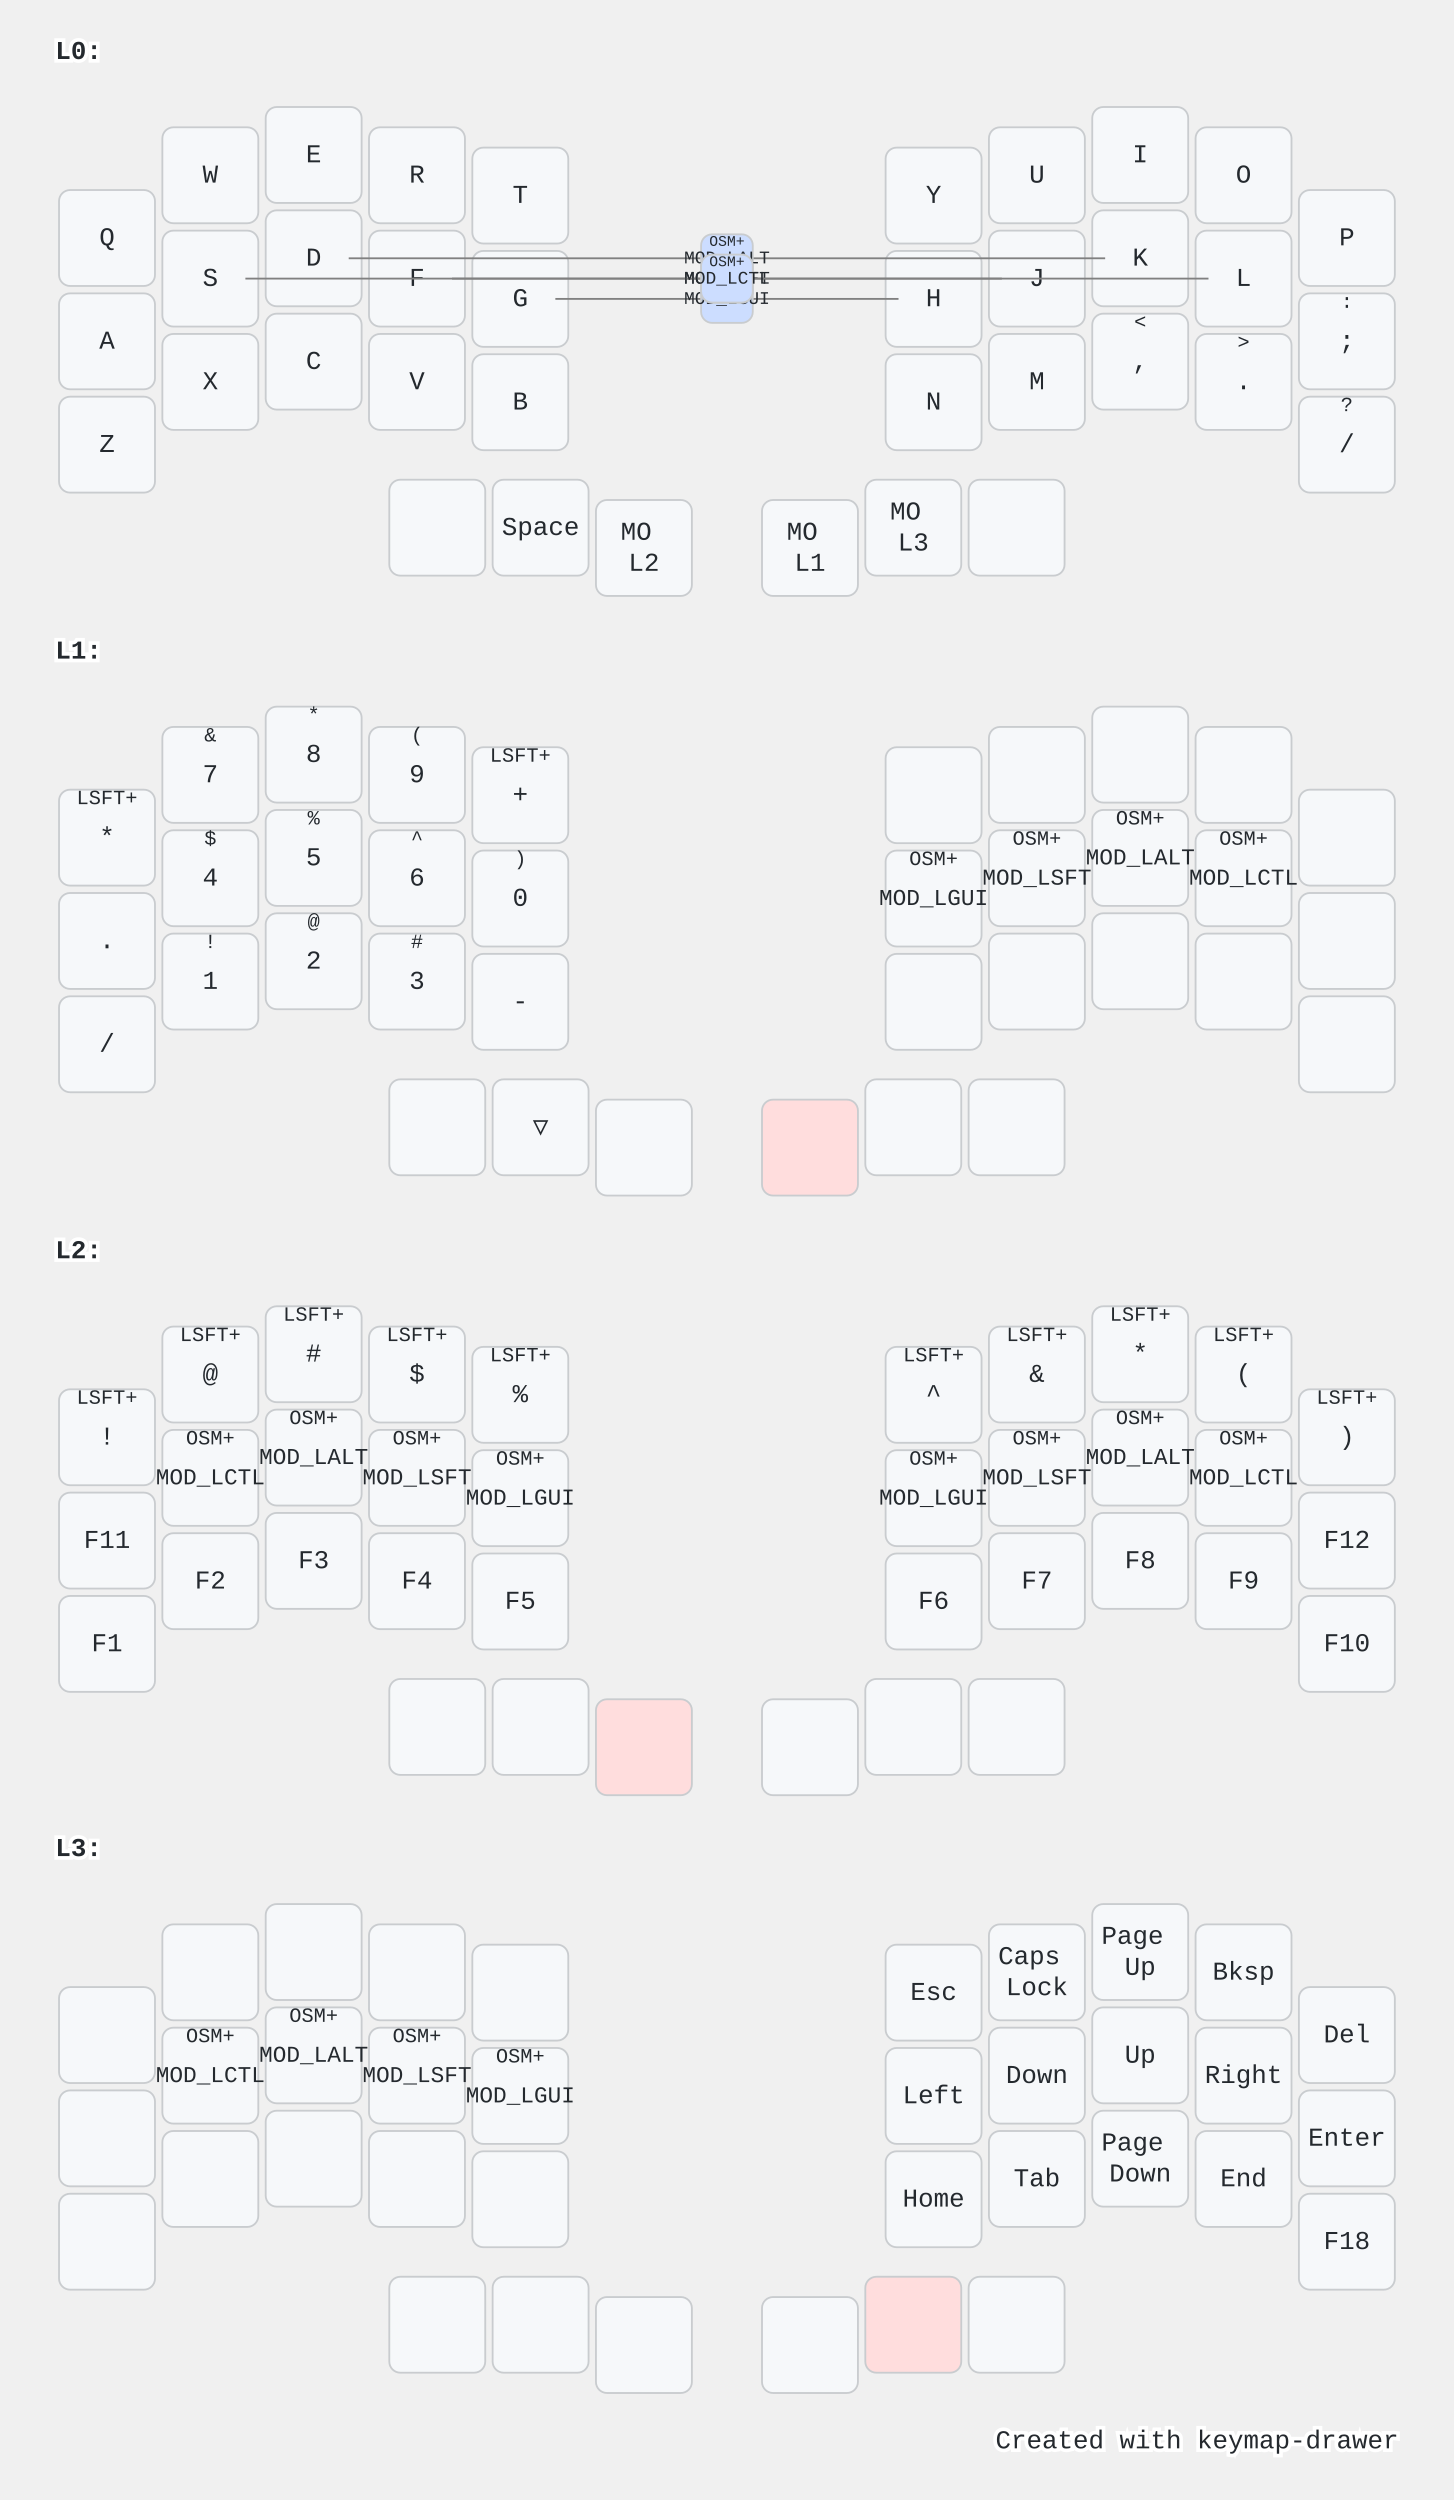
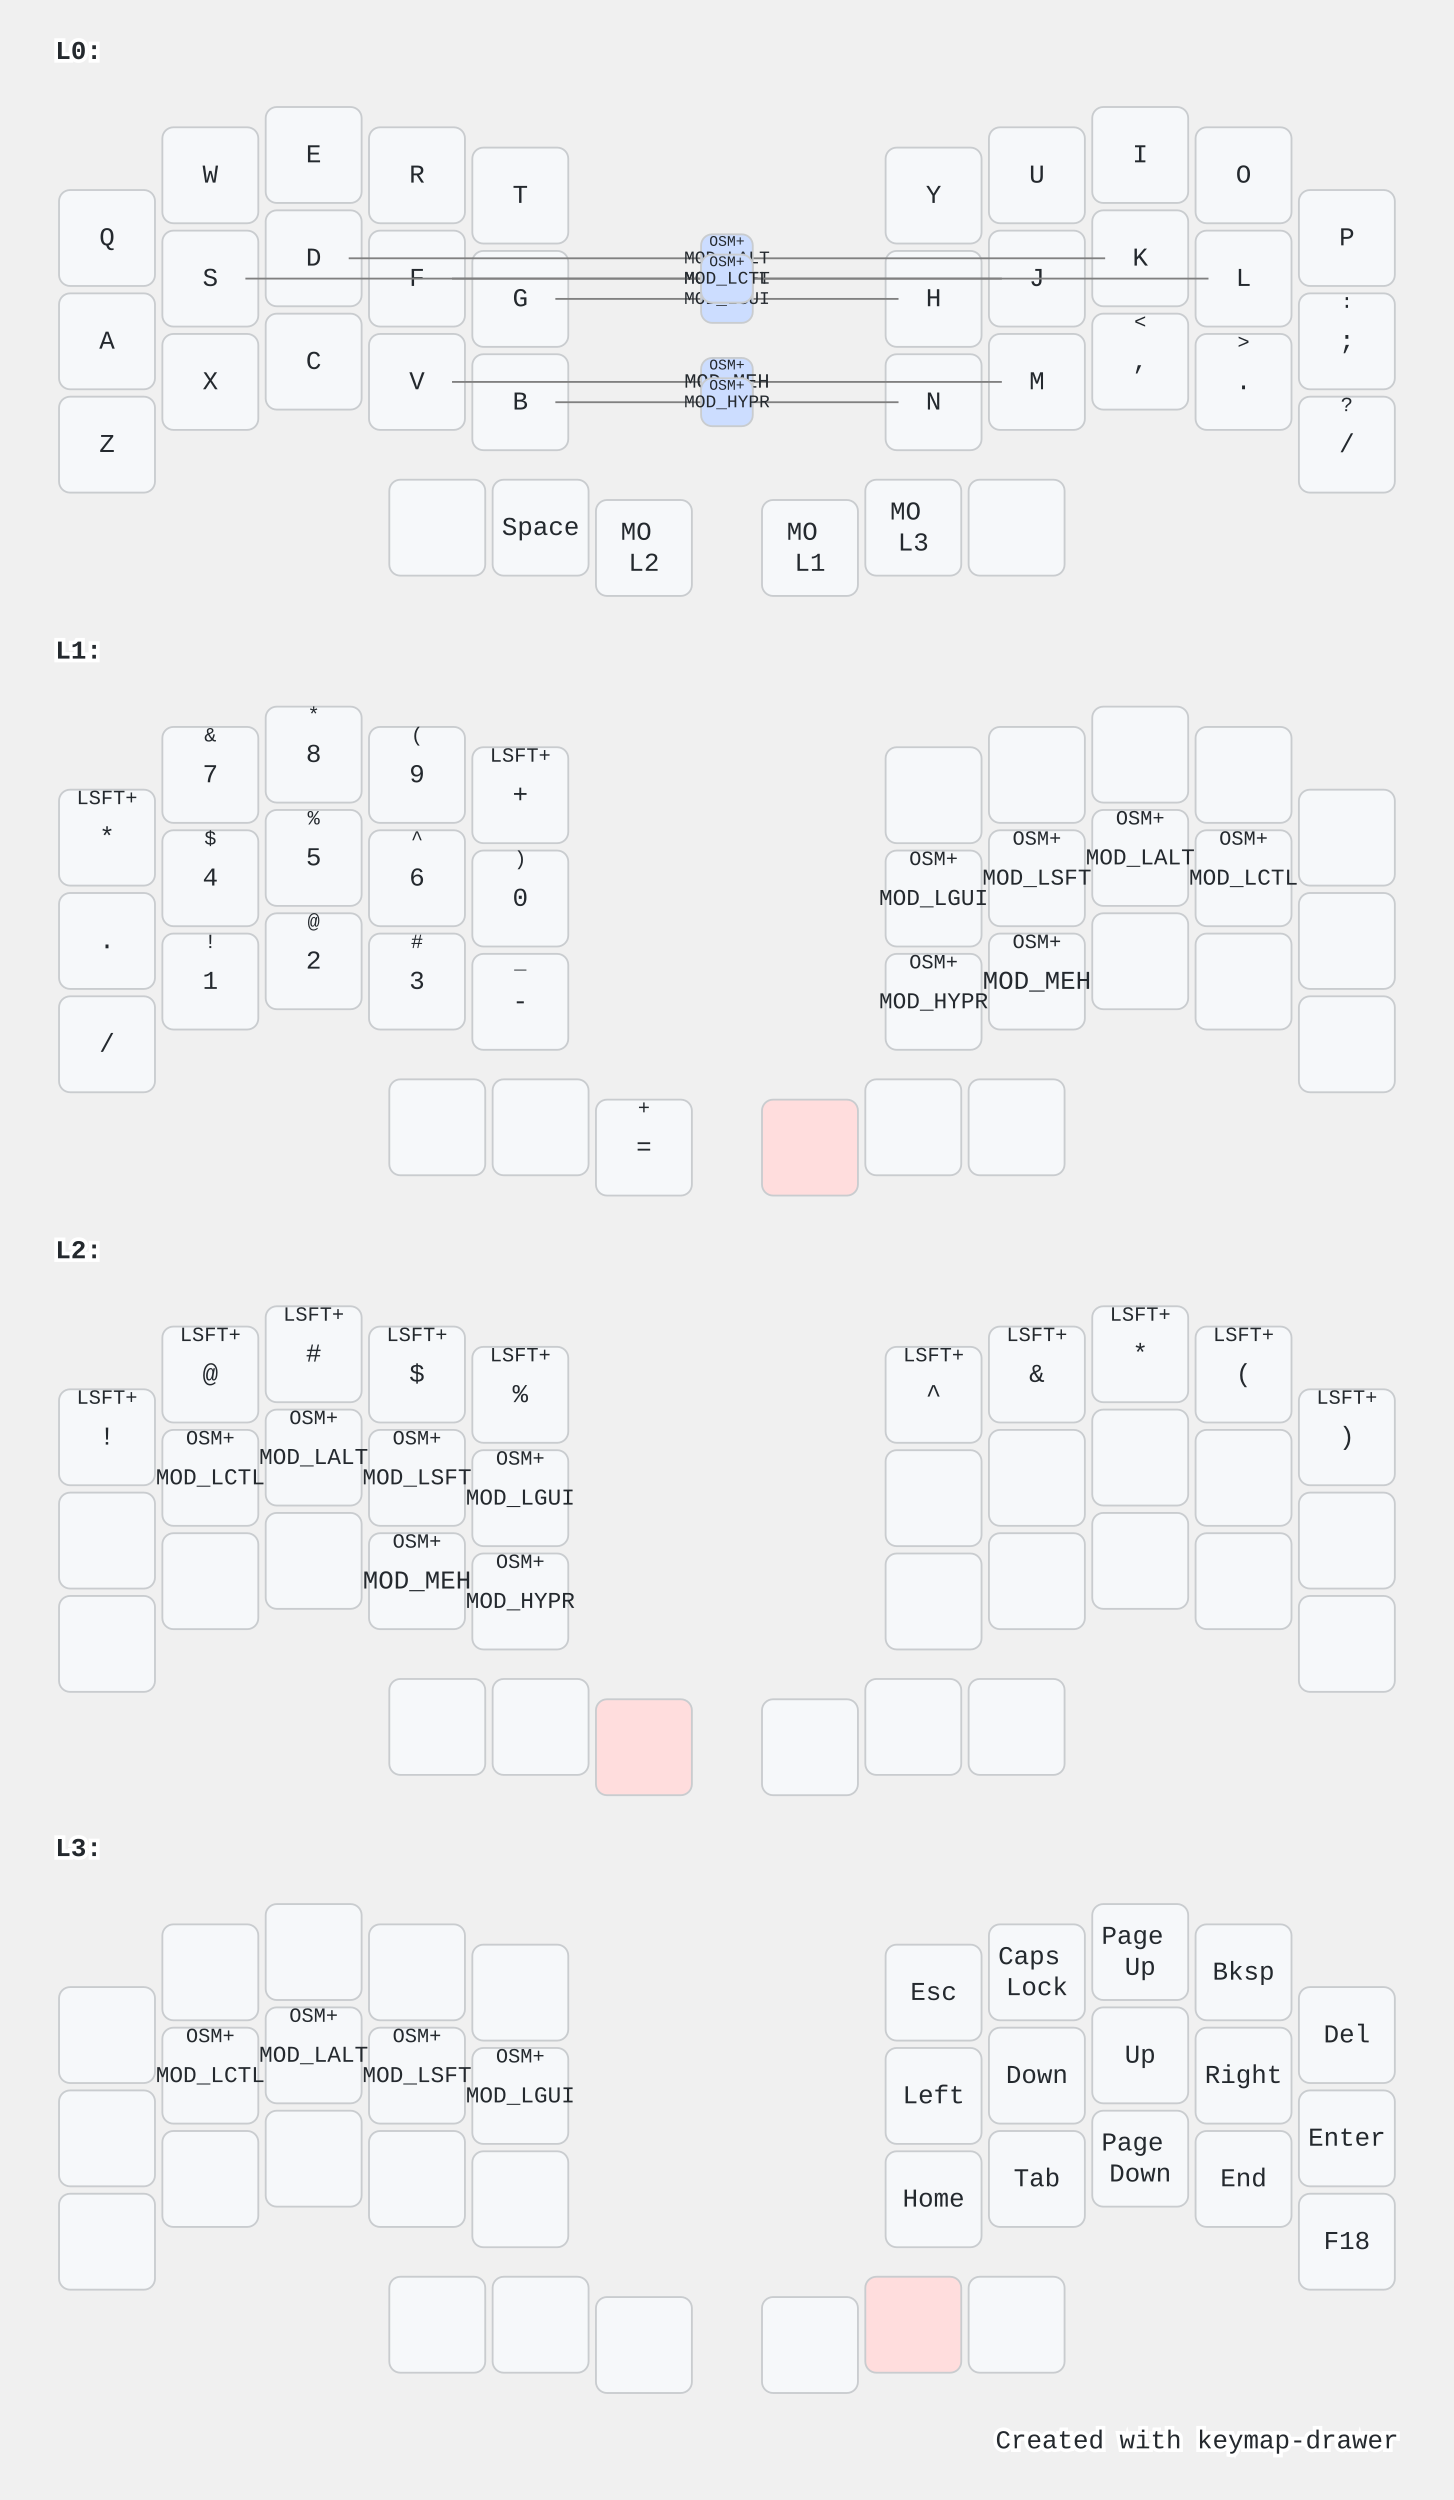
<svg xmlns="http://www.w3.org/2000/svg" width="788" height="1355" viewBox="0 0 788 1355" class="keymap">
  <style>/* inherit to force styles through use tags */
svg path {
    fill: inherit;
}

/* font and background color specifications */
svg.keymap {
    font-family: SFMono-Regular,Consolas,Liberation Mono,Menlo,monospace;
    font-size: 14px;
    font-kerning: normal;
    text-rendering: optimizeLegibility;
    fill: #24292e;
}

/* default key styling */
rect.key {
    fill: #f6f8fa;
}

rect.key, rect.combo {
    stroke: #c9cccf;
    stroke-width: 1;
}

/* default key side styling, only used is draw_key_sides is set */
rect.side {
    filter: brightness(90%);
}

/* color accent for combo boxes */
rect.combo, rect.combo-separate {
    fill: #cdf;
}

/* color accent for held keys */
rect.held, rect.combo.held {
    fill: #fdd;
}

/* color accent for ghost (optional) keys */
rect.ghost, rect.combo.ghost {
    stroke-dasharray: 4, 4;
    stroke-width: 2;
}

text {
    text-anchor: middle;
    dominant-baseline: middle;
}

/* styling for layer labels */
text.label {
    font-weight: bold;
    text-anchor: start;
    stroke: white;
    stroke-width: 4;
    paint-order: stroke;
}

/* styling for optional footer */
text.footer {
    text-anchor: end;
    dominant-baseline: auto;
    stroke: white;
    stroke-width: 4;
    paint-order: stroke;
}

/* styling for combo tap, and key non-tap label text */
text.combo, text.hold, text.shifted, text.left, text.right {
    font-size: 11px;
}

text.hold {
    text-anchor: middle;
    dominant-baseline: auto;
}

text.shifted {
    text-anchor: middle;
    dominant-baseline: hanging;
}

text.left {
    text-anchor: start;
}

text.right {
    text-anchor: end;
}

text.layer-activator {
    text-decoration: underline;
}

/* styling for hold/shifted label text in combo box */
text.combo.hold, text.combo.shifted, text.combo.left, text.combo.right {
    font-size: 8px;
}

/* lighter symbol for transparent keys */
text.trans {
    fill: #7b7e81;
}

/* styling for combo dendrons */
path.combo {
    stroke-width: 1;
    stroke: gray;
    fill: none;
}

/* Start Tabler Icons Cleanup */
/* cannot use height/width with glyphs */
.icon-tabler &gt; path {
    fill: inherit;
    stroke: inherit;
    stroke-width: 2;
}
/* hide tabler's default box */
.icon-tabler &gt; path[stroke="none"][fill="none"] {
    visibility: hidden;
}
/* End Tabler Icons Cleanup */

@media (prefers-color-scheme: dark) {
svg.keymap { fill: #d1d6db; }
rect.key { fill: #3f4750; }
rect.key, rect.combo { stroke: #60666c; }
rect.combo, rect.combo-separate { fill: #1f3d7a; }
rect.held, rect.combo.held { fill: #854747; }
text.label, text.footer { stroke: black; }
text.trans { fill: #7e8184; }
path.combo { stroke: #7f7f7f; }

}</style>
  <g transform="translate(30, 0)" class="layer-L0">
    <text x="0" y="28" class="label" id="L0">L0:</text>
    <g transform="translate(0, 56)">
      <g transform="translate(28, 73)" class="key keypos-0">
        <rect rx="6" ry="6" x="-26" y="-26" width="52" height="52" class="key" />
        <text x="0" y="0" class="key tap">Q</text>
      </g>
      <g transform="translate(84, 39)" class="key keypos-1">
        <rect rx="6" ry="6" x="-26" y="-26" width="52" height="52" class="key" />
        <text x="0" y="0" class="key tap">W</text>
      </g>
      <g transform="translate(140, 28)" class="key keypos-2">
        <rect rx="6" ry="6" x="-26" y="-26" width="52" height="52" class="key" />
        <text x="0" y="0" class="key tap">E</text>
      </g>
      <g transform="translate(196, 39)" class="key keypos-3">
        <rect rx="6" ry="6" x="-26" y="-26" width="52" height="52" class="key" />
        <text x="0" y="0" class="key tap">R</text>
      </g>
      <g transform="translate(252, 50)" class="key keypos-4">
        <rect rx="6" ry="6" x="-26" y="-26" width="52" height="52" class="key" />
        <text x="0" y="0" class="key tap">T</text>
      </g>
      <g transform="translate(476, 50)" class="key keypos-5">
        <rect rx="6" ry="6" x="-26" y="-26" width="52" height="52" class="key" />
        <text x="0" y="0" class="key tap">Y</text>
      </g>
      <g transform="translate(532, 39)" class="key keypos-6">
        <rect rx="6" ry="6" x="-26" y="-26" width="52" height="52" class="key" />
        <text x="0" y="0" class="key tap">U</text>
      </g>
      <g transform="translate(588, 28)" class="key keypos-7">
        <rect rx="6" ry="6" x="-26" y="-26" width="52" height="52" class="key" />
        <text x="0" y="0" class="key tap">I</text>
      </g>
      <g transform="translate(644, 39)" class="key keypos-8">
        <rect rx="6" ry="6" x="-26" y="-26" width="52" height="52" class="key" />
        <text x="0" y="0" class="key tap">O</text>
      </g>
      <g transform="translate(700, 73)" class="key keypos-9">
        <rect rx="6" ry="6" x="-26" y="-26" width="52" height="52" class="key" />
        <text x="0" y="0" class="key tap">P</text>
      </g>
      <g transform="translate(28, 129)" class="key keypos-10">
        <rect rx="6" ry="6" x="-26" y="-26" width="52" height="52" class="key" />
        <text x="0" y="0" class="key tap">A</text>
      </g>
      <g transform="translate(84, 95)" class="key keypos-11">
        <rect rx="6" ry="6" x="-26" y="-26" width="52" height="52" class="key" />
        <text x="0" y="0" class="key tap">S</text>
      </g>
      <g transform="translate(140, 84)" class="key keypos-12">
        <rect rx="6" ry="6" x="-26" y="-26" width="52" height="52" class="key" />
        <text x="0" y="0" class="key tap">D</text>
      </g>
      <g transform="translate(196, 95)" class="key keypos-13">
        <rect rx="6" ry="6" x="-26" y="-26" width="52" height="52" class="key" />
        <text x="0" y="0" class="key tap">F</text>
      </g>
      <g transform="translate(252, 106)" class="key keypos-14">
        <rect rx="6" ry="6" x="-26" y="-26" width="52" height="52" class="key" />
        <text x="0" y="0" class="key tap">G</text>
      </g>
      <g transform="translate(476, 106)" class="key keypos-15">
        <rect rx="6" ry="6" x="-26" y="-26" width="52" height="52" class="key" />
        <text x="0" y="0" class="key tap">H</text>
      </g>
      <g transform="translate(532, 95)" class="key keypos-16">
        <rect rx="6" ry="6" x="-26" y="-26" width="52" height="52" class="key" />
        <text x="0" y="0" class="key tap">J</text>
      </g>
      <g transform="translate(588, 84)" class="key keypos-17">
        <rect rx="6" ry="6" x="-26" y="-26" width="52" height="52" class="key" />
        <text x="0" y="0" class="key tap">K</text>
      </g>
      <g transform="translate(644, 95)" class="key keypos-18">
        <rect rx="6" ry="6" x="-26" y="-26" width="52" height="52" class="key" />
        <text x="0" y="0" class="key tap">L</text>
      </g>
      <g transform="translate(700, 129)" class="key keypos-19">
        <rect rx="6" ry="6" x="-26" y="-26" width="52" height="52" class="key" />
        <text x="0" y="0" class="key tap">;</text>
        <text x="0" y="-24" class="key shifted">:</text>
      </g>
      <g transform="translate(28, 185)" class="key keypos-20">
        <rect rx="6" ry="6" x="-26" y="-26" width="52" height="52" class="key" />
        <text x="0" y="0" class="key tap">Z</text>
      </g>
      <g transform="translate(84, 151)" class="key keypos-21">
        <rect rx="6" ry="6" x="-26" y="-26" width="52" height="52" class="key" />
        <text x="0" y="0" class="key tap">X</text>
      </g>
      <g transform="translate(140, 140)" class="key keypos-22">
        <rect rx="6" ry="6" x="-26" y="-26" width="52" height="52" class="key" />
        <text x="0" y="0" class="key tap">C</text>
      </g>
      <g transform="translate(196, 151)" class="key keypos-23">
        <rect rx="6" ry="6" x="-26" y="-26" width="52" height="52" class="key" />
        <text x="0" y="0" class="key tap">V</text>
      </g>
      <g transform="translate(252, 162)" class="key keypos-24">
        <rect rx="6" ry="6" x="-26" y="-26" width="52" height="52" class="key" />
        <text x="0" y="0" class="key tap">B</text>
      </g>
      <g transform="translate(476, 162)" class="key keypos-25">
        <rect rx="6" ry="6" x="-26" y="-26" width="52" height="52" class="key" />
        <text x="0" y="0" class="key tap">N</text>
      </g>
      <g transform="translate(532, 151)" class="key keypos-26">
        <rect rx="6" ry="6" x="-26" y="-26" width="52" height="52" class="key" />
        <text x="0" y="0" class="key tap">M</text>
      </g>
      <g transform="translate(588, 140)" class="key keypos-27">
        <rect rx="6" ry="6" x="-26" y="-26" width="52" height="52" class="key" />
        <text x="0" y="0" class="key tap">,</text>
        <text x="0" y="-24" class="key shifted">&lt;</text>
      </g>
      <g transform="translate(644, 151)" class="key keypos-28">
        <rect rx="6" ry="6" x="-26" y="-26" width="52" height="52" class="key" />
        <text x="0" y="0" class="key tap">.</text>
        <text x="0" y="-24" class="key shifted">&gt;</text>
      </g>
      <g transform="translate(700, 185)" class="key keypos-29">
        <rect rx="6" ry="6" x="-26" y="-26" width="52" height="52" class="key" />
        <text x="0" y="0" class="key tap">/</text>
        <text x="0" y="-24" class="key shifted">?</text>
      </g>
      <g transform="translate(207, 230)" class="key keypos-30">
        <rect rx="6" ry="6" x="-26" y="-26" width="52" height="52" class="key" />
      </g>
      <g transform="translate(263, 230)" class="key keypos-31">
        <rect rx="6" ry="6" x="-26" y="-26" width="52" height="52" class="key" />
        <text x="0" y="0" class="key tap">Space</text>
      </g>
      <g transform="translate(319, 241)" class="key keypos-32">
        <rect rx="6" ry="6" x="-26" y="-26" width="52" height="52" class="key" />
        <text x="0" y="0" class="key tap">
          <tspan x="0" dy="-0.6em">MO</tspan>
          <tspan x="0" dy="1.2em">L2</tspan>
        </text>
      </g>
      <g transform="translate(409, 241)" class="key keypos-33">
        <rect rx="6" ry="6" x="-26" y="-26" width="52" height="52" class="key" />
        <text x="0" y="0" class="key tap">
          <tspan x="0" dy="-0.6em">MO</tspan>
          <tspan x="0" dy="1.2em">L1</tspan>
        </text>
      </g>
      <g transform="translate(465, 230)" class="key keypos-34">
        <rect rx="6" ry="6" x="-26" y="-26" width="52" height="52" class="key" />
        <text x="0" y="0" class="key tap">
          <tspan x="0" dy="-0.6em">MO</tspan>
          <tspan x="0" dy="1.2em">L3</tspan>
        </text>
      </g>
      <g transform="translate(521, 230)" class="key keypos-35">
        <rect rx="6" ry="6" x="-26" y="-26" width="52" height="52" class="key" />
      </g>
      <g class="combo combopos-0">
        <path d="M364,106 l-93,0" class="combo" />
        <path d="M364,106 l93,0" class="combo" />
        <rect rx="6" ry="6" x="350" y="93" width="28" height="26" class="combo" />
        <text x="364" y="106" class="combo tap">
          <tspan style="font-size: 88%">MOD_LGUI</tspan>
        </text>
        <text x="364" y="95" class="combo shifted">OSM+</text>
      </g>
      <g class="combo combopos-1">
        <path d="M364,95 l-149,0" class="combo" />
        <path d="M364,95 l149,0" class="combo" />
        <rect rx="6" ry="6" x="350" y="82" width="28" height="26" class="combo" />
        <text x="364" y="95" class="combo tap">
          <tspan style="font-size: 88%">MOD_LSFT</tspan>
        </text>
        <text x="364" y="84" class="combo shifted">OSM+</text>
      </g>
      <g class="combo combopos-2">
        <path d="M364,84 l-205,0" class="combo" />
        <path d="M364,84 l205,0" class="combo" />
        <rect rx="6" ry="6" x="350" y="71" width="28" height="26" class="combo" />
        <text x="364" y="84" class="combo tap">
          <tspan style="font-size: 88%">MOD_LALT</tspan>
        </text>
        <text x="364" y="73" class="combo shifted">OSM+</text>
      </g>
      <g class="combo combopos-3">
        <path d="M364,95 l261,0" class="combo" />
        <path d="M364,95 l-261,0" class="combo" />
        <rect rx="6" ry="6" x="350" y="82" width="28" height="26" class="combo" />
        <text x="364" y="95" class="combo tap">
          <tspan style="font-size: 88%">MOD_LCTL</tspan>
        </text>
        <text x="364" y="84" class="combo shifted">OSM+</text>
      </g>
+       <g class="combo combopos-4">
+         <path d="M364,151 l-149,0" class="combo" />
+         <path d="M364,151 l149,0" class="combo" />
+         <rect rx="6" ry="6" x="350" y="138" width="28" height="26" class="combo" />
+         <text x="364" y="151" class="combo tap">MOD_MEH</text>
+         <text x="364" y="140" class="combo shifted">OSM+</text>
+       </g>
+       <g class="combo combopos-5">
+         <path d="M364,162 l-93,0" class="combo" />
+         <path d="M364,162 l93,0" class="combo" />
+         <rect rx="6" ry="6" x="350" y="149" width="28" height="26" class="combo" />
+         <text x="364" y="162" class="combo tap">
+           <tspan style="font-size: 88%">MOD_HYPR</tspan>
+         </text>
+         <text x="364" y="151" class="combo shifted">OSM+</text>
+       </g>
    </g>
  </g>
  <g transform="translate(30, 325)" class="layer-L1">
    <text x="0" y="28" class="label" id="L1">L1:</text>
    <g transform="translate(0, 56)">
      <g transform="translate(28, 73)" class="key keypos-0">
        <rect rx="6" ry="6" x="-26" y="-26" width="52" height="52" class="key" />
        <text x="0" y="0" class="key tap">*</text>
        <text x="0" y="-24" class="key shifted">LSFT+</text>
      </g>
      <g transform="translate(84, 39)" class="key keypos-1">
        <rect rx="6" ry="6" x="-26" y="-26" width="52" height="52" class="key" />
        <text x="0" y="0" class="key tap">7</text>
        <text x="0" y="-24" class="key shifted">&amp;</text>
      </g>
      <g transform="translate(140, 28)" class="key keypos-2">
        <rect rx="6" ry="6" x="-26" y="-26" width="52" height="52" class="key" />
        <text x="0" y="0" class="key tap">8</text>
        <text x="0" y="-24" class="key shifted">*</text>
      </g>
      <g transform="translate(196, 39)" class="key keypos-3">
        <rect rx="6" ry="6" x="-26" y="-26" width="52" height="52" class="key" />
        <text x="0" y="0" class="key tap">9</text>
        <text x="0" y="-24" class="key shifted">(</text>
      </g>
      <g transform="translate(252, 50)" class="key keypos-4">
        <rect rx="6" ry="6" x="-26" y="-26" width="52" height="52" class="key" />
        <text x="0" y="0" class="key tap">+</text>
        <text x="0" y="-24" class="key shifted">LSFT+</text>
      </g>
      <g transform="translate(476, 50)" class="key keypos-5">
        <rect rx="6" ry="6" x="-26" y="-26" width="52" height="52" class="key" />
      </g>
      <g transform="translate(532, 39)" class="key keypos-6">
        <rect rx="6" ry="6" x="-26" y="-26" width="52" height="52" class="key" />
      </g>
      <g transform="translate(588, 28)" class="key keypos-7">
        <rect rx="6" ry="6" x="-26" y="-26" width="52" height="52" class="key" />
      </g>
      <g transform="translate(644, 39)" class="key keypos-8">
        <rect rx="6" ry="6" x="-26" y="-26" width="52" height="52" class="key" />
      </g>
      <g transform="translate(700, 73)" class="key keypos-9">
        <rect rx="6" ry="6" x="-26" y="-26" width="52" height="52" class="key" />
      </g>
      <g transform="translate(28, 129)" class="key keypos-10">
        <rect rx="6" ry="6" x="-26" y="-26" width="52" height="52" class="key" />
        <text x="0" y="0" class="key tap">.</text>
      </g>
      <g transform="translate(84, 95)" class="key keypos-11">
        <rect rx="6" ry="6" x="-26" y="-26" width="52" height="52" class="key" />
        <text x="0" y="0" class="key tap">4</text>
        <text x="0" y="-24" class="key shifted">$</text>
      </g>
      <g transform="translate(140, 84)" class="key keypos-12">
        <rect rx="6" ry="6" x="-26" y="-26" width="52" height="52" class="key" />
        <text x="0" y="0" class="key tap">5</text>
        <text x="0" y="-24" class="key shifted">%</text>
      </g>
      <g transform="translate(196, 95)" class="key keypos-13">
        <rect rx="6" ry="6" x="-26" y="-26" width="52" height="52" class="key" />
        <text x="0" y="0" class="key tap">6</text>
        <text x="0" y="-24" class="key shifted">^</text>
      </g>
      <g transform="translate(252, 106)" class="key keypos-14">
        <rect rx="6" ry="6" x="-26" y="-26" width="52" height="52" class="key" />
        <text x="0" y="0" class="key tap">0</text>
        <text x="0" y="-24" class="key shifted">)</text>
      </g>
      <g transform="translate(476, 106)" class="key keypos-15">
        <rect rx="6" ry="6" x="-26" y="-26" width="52" height="52" class="key" />
        <text x="0" y="0" class="key tap">
          <tspan style="font-size: 88%">MOD_LGUI</tspan>
        </text>
        <text x="0" y="-24" class="key shifted">OSM+</text>
      </g>
      <g transform="translate(532, 95)" class="key keypos-16">
        <rect rx="6" ry="6" x="-26" y="-26" width="52" height="52" class="key" />
        <text x="0" y="0" class="key tap">
          <tspan style="font-size: 88%">MOD_LSFT</tspan>
        </text>
        <text x="0" y="-24" class="key shifted">OSM+</text>
      </g>
      <g transform="translate(588, 84)" class="key keypos-17">
        <rect rx="6" ry="6" x="-26" y="-26" width="52" height="52" class="key" />
        <text x="0" y="0" class="key tap">
          <tspan style="font-size: 88%">MOD_LALT</tspan>
        </text>
        <text x="0" y="-24" class="key shifted">OSM+</text>
      </g>
      <g transform="translate(644, 95)" class="key keypos-18">
        <rect rx="6" ry="6" x="-26" y="-26" width="52" height="52" class="key" />
        <text x="0" y="0" class="key tap">
          <tspan style="font-size: 88%">MOD_LCTL</tspan>
        </text>
        <text x="0" y="-24" class="key shifted">OSM+</text>
      </g>
      <g transform="translate(700, 129)" class="key keypos-19">
        <rect rx="6" ry="6" x="-26" y="-26" width="52" height="52" class="key" />
      </g>
      <g transform="translate(28, 185)" class="key keypos-20">
        <rect rx="6" ry="6" x="-26" y="-26" width="52" height="52" class="key" />
        <text x="0" y="0" class="key tap">/</text>
      </g>
      <g transform="translate(84, 151)" class="key keypos-21">
        <rect rx="6" ry="6" x="-26" y="-26" width="52" height="52" class="key" />
        <text x="0" y="0" class="key tap">1</text>
        <text x="0" y="-24" class="key shifted">!</text>
      </g>
      <g transform="translate(140, 140)" class="key keypos-22">
        <rect rx="6" ry="6" x="-26" y="-26" width="52" height="52" class="key" />
        <text x="0" y="0" class="key tap">2</text>
        <text x="0" y="-24" class="key shifted">@</text>
      </g>
      <g transform="translate(196, 151)" class="key keypos-23">
        <rect rx="6" ry="6" x="-26" y="-26" width="52" height="52" class="key" />
        <text x="0" y="0" class="key tap">3</text>
        <text x="0" y="-24" class="key shifted">#</text>
      </g>
      <g transform="translate(252, 162)" class="key keypos-24">
        <rect rx="6" ry="6" x="-26" y="-26" width="52" height="52" class="key" />
        <text x="0" y="0" class="key tap">-</text>
+         <text x="0" y="-24" class="key shifted">_</text>
      </g>
      <g transform="translate(476, 162)" class="key keypos-25">
        <rect rx="6" ry="6" x="-26" y="-26" width="52" height="52" class="key" />
+         <text x="0" y="0" class="key tap">
+           <tspan style="font-size: 88%">MOD_HYPR</tspan>
+         </text>
+         <text x="0" y="-24" class="key shifted">OSM+</text>
      </g>
      <g transform="translate(532, 151)" class="key keypos-26">
        <rect rx="6" ry="6" x="-26" y="-26" width="52" height="52" class="key" />
+         <text x="0" y="0" class="key tap">MOD_MEH</text>
+         <text x="0" y="-24" class="key shifted">OSM+</text>
      </g>
      <g transform="translate(588, 140)" class="key keypos-27">
        <rect rx="6" ry="6" x="-26" y="-26" width="52" height="52" class="key" />
      </g>
      <g transform="translate(644, 151)" class="key keypos-28">
        <rect rx="6" ry="6" x="-26" y="-26" width="52" height="52" class="key" />
      </g>
      <g transform="translate(700, 185)" class="key keypos-29">
        <rect rx="6" ry="6" x="-26" y="-26" width="52" height="52" class="key" />
      </g>
      <g transform="translate(207, 230)" class="key keypos-30">
        <rect rx="6" ry="6" x="-26" y="-26" width="52" height="52" class="key" />
      </g>
      <g transform="translate(263, 230)" class="key keypos-31">
        <rect rx="6" ry="6" x="-26" y="-26" width="52" height="52" class="key" />
-         <text x="0" y="0" class="key tap">▽</text>
      </g>
      <g transform="translate(319, 241)" class="key keypos-32">
        <rect rx="6" ry="6" x="-26" y="-26" width="52" height="52" class="key" />
+         <text x="0" y="0" class="key tap">=</text>
+         <text x="0" y="-24" class="key shifted">+</text>
      </g>
      <g transform="translate(409, 241)" class="key held keypos-33">
        <rect rx="6" ry="6" x="-26" y="-26" width="52" height="52" class="key held" />
      </g>
      <g transform="translate(465, 230)" class="key keypos-34">
        <rect rx="6" ry="6" x="-26" y="-26" width="52" height="52" class="key" />
      </g>
      <g transform="translate(521, 230)" class="key keypos-35">
        <rect rx="6" ry="6" x="-26" y="-26" width="52" height="52" class="key" />
      </g>
    </g>
  </g>
  <g transform="translate(30, 650)" class="layer-L2">
    <text x="0" y="28" class="label" id="L2">L2:</text>
    <g transform="translate(0, 56)">
      <g transform="translate(28, 73)" class="key keypos-0">
        <rect rx="6" ry="6" x="-26" y="-26" width="52" height="52" class="key" />
        <text x="0" y="0" class="key tap">!</text>
        <text x="0" y="-24" class="key shifted">LSFT+</text>
      </g>
      <g transform="translate(84, 39)" class="key keypos-1">
        <rect rx="6" ry="6" x="-26" y="-26" width="52" height="52" class="key" />
        <text x="0" y="0" class="key tap">@</text>
        <text x="0" y="-24" class="key shifted">LSFT+</text>
      </g>
      <g transform="translate(140, 28)" class="key keypos-2">
        <rect rx="6" ry="6" x="-26" y="-26" width="52" height="52" class="key" />
        <text x="0" y="0" class="key tap">#</text>
        <text x="0" y="-24" class="key shifted">LSFT+</text>
      </g>
      <g transform="translate(196, 39)" class="key keypos-3">
        <rect rx="6" ry="6" x="-26" y="-26" width="52" height="52" class="key" />
        <text x="0" y="0" class="key tap">$</text>
        <text x="0" y="-24" class="key shifted">LSFT+</text>
      </g>
      <g transform="translate(252, 50)" class="key keypos-4">
        <rect rx="6" ry="6" x="-26" y="-26" width="52" height="52" class="key" />
        <text x="0" y="0" class="key tap">%</text>
        <text x="0" y="-24" class="key shifted">LSFT+</text>
      </g>
      <g transform="translate(476, 50)" class="key keypos-5">
        <rect rx="6" ry="6" x="-26" y="-26" width="52" height="52" class="key" />
        <text x="0" y="0" class="key tap">^</text>
        <text x="0" y="-24" class="key shifted">LSFT+</text>
      </g>
      <g transform="translate(532, 39)" class="key keypos-6">
        <rect rx="6" ry="6" x="-26" y="-26" width="52" height="52" class="key" />
        <text x="0" y="0" class="key tap">&amp;</text>
        <text x="0" y="-24" class="key shifted">LSFT+</text>
      </g>
      <g transform="translate(588, 28)" class="key keypos-7">
        <rect rx="6" ry="6" x="-26" y="-26" width="52" height="52" class="key" />
        <text x="0" y="0" class="key tap">*</text>
        <text x="0" y="-24" class="key shifted">LSFT+</text>
      </g>
      <g transform="translate(644, 39)" class="key keypos-8">
        <rect rx="6" ry="6" x="-26" y="-26" width="52" height="52" class="key" />
        <text x="0" y="0" class="key tap">(</text>
        <text x="0" y="-24" class="key shifted">LSFT+</text>
      </g>
      <g transform="translate(700, 73)" class="key keypos-9">
        <rect rx="6" ry="6" x="-26" y="-26" width="52" height="52" class="key" />
        <text x="0" y="0" class="key tap">)</text>
        <text x="0" y="-24" class="key shifted">LSFT+</text>
      </g>
      <g transform="translate(28, 129)" class="key keypos-10">
        <rect rx="6" ry="6" x="-26" y="-26" width="52" height="52" class="key" />
-         <text x="0" y="0" class="key tap">F11</text>
      </g>
      <g transform="translate(84, 95)" class="key keypos-11">
        <rect rx="6" ry="6" x="-26" y="-26" width="52" height="52" class="key" />
        <text x="0" y="0" class="key tap">
          <tspan style="font-size: 88%">MOD_LCTL</tspan>
        </text>
        <text x="0" y="-24" class="key shifted">OSM+</text>
      </g>
      <g transform="translate(140, 84)" class="key keypos-12">
        <rect rx="6" ry="6" x="-26" y="-26" width="52" height="52" class="key" />
        <text x="0" y="0" class="key tap">
          <tspan style="font-size: 88%">MOD_LALT</tspan>
        </text>
        <text x="0" y="-24" class="key shifted">OSM+</text>
      </g>
      <g transform="translate(196, 95)" class="key keypos-13">
        <rect rx="6" ry="6" x="-26" y="-26" width="52" height="52" class="key" />
        <text x="0" y="0" class="key tap">
          <tspan style="font-size: 88%">MOD_LSFT</tspan>
        </text>
        <text x="0" y="-24" class="key shifted">OSM+</text>
      </g>
      <g transform="translate(252, 106)" class="key keypos-14">
        <rect rx="6" ry="6" x="-26" y="-26" width="52" height="52" class="key" />
        <text x="0" y="0" class="key tap">
          <tspan style="font-size: 88%">MOD_LGUI</tspan>
        </text>
        <text x="0" y="-24" class="key shifted">OSM+</text>
      </g>
      <g transform="translate(476, 106)" class="key keypos-15">
        <rect rx="6" ry="6" x="-26" y="-26" width="52" height="52" class="key" />
-         <text x="0" y="0" class="key tap">
-           <tspan style="font-size: 88%">MOD_LGUI</tspan>
-         </text>
-         <text x="0" y="-24" class="key shifted">OSM+</text>
      </g>
      <g transform="translate(532, 95)" class="key keypos-16">
        <rect rx="6" ry="6" x="-26" y="-26" width="52" height="52" class="key" />
-         <text x="0" y="0" class="key tap">
-           <tspan style="font-size: 88%">MOD_LSFT</tspan>
-         </text>
-         <text x="0" y="-24" class="key shifted">OSM+</text>
      </g>
      <g transform="translate(588, 84)" class="key keypos-17">
        <rect rx="6" ry="6" x="-26" y="-26" width="52" height="52" class="key" />
-         <text x="0" y="0" class="key tap">
-           <tspan style="font-size: 88%">MOD_LALT</tspan>
-         </text>
-         <text x="0" y="-24" class="key shifted">OSM+</text>
      </g>
      <g transform="translate(644, 95)" class="key keypos-18">
        <rect rx="6" ry="6" x="-26" y="-26" width="52" height="52" class="key" />
-         <text x="0" y="0" class="key tap">
-           <tspan style="font-size: 88%">MOD_LCTL</tspan>
-         </text>
-         <text x="0" y="-24" class="key shifted">OSM+</text>
      </g>
      <g transform="translate(700, 129)" class="key keypos-19">
        <rect rx="6" ry="6" x="-26" y="-26" width="52" height="52" class="key" />
-         <text x="0" y="0" class="key tap">F12</text>
      </g>
      <g transform="translate(28, 185)" class="key keypos-20">
        <rect rx="6" ry="6" x="-26" y="-26" width="52" height="52" class="key" />
-         <text x="0" y="0" class="key tap">F1</text>
      </g>
      <g transform="translate(84, 151)" class="key keypos-21">
        <rect rx="6" ry="6" x="-26" y="-26" width="52" height="52" class="key" />
-         <text x="0" y="0" class="key tap">F2</text>
      </g>
      <g transform="translate(140, 140)" class="key keypos-22">
        <rect rx="6" ry="6" x="-26" y="-26" width="52" height="52" class="key" />
-         <text x="0" y="0" class="key tap">F3</text>
      </g>
      <g transform="translate(196, 151)" class="key keypos-23">
        <rect rx="6" ry="6" x="-26" y="-26" width="52" height="52" class="key" />
-         <text x="0" y="0" class="key tap">F4</text>
+         <text x="0" y="0" class="key tap">MOD_MEH</text>
+         <text x="0" y="-24" class="key shifted">OSM+</text>
      </g>
      <g transform="translate(252, 162)" class="key keypos-24">
        <rect rx="6" ry="6" x="-26" y="-26" width="52" height="52" class="key" />
-         <text x="0" y="0" class="key tap">F5</text>
+         <text x="0" y="0" class="key tap">
+           <tspan style="font-size: 88%">MOD_HYPR</tspan>
+         </text>
+         <text x="0" y="-24" class="key shifted">OSM+</text>
      </g>
      <g transform="translate(476, 162)" class="key keypos-25">
        <rect rx="6" ry="6" x="-26" y="-26" width="52" height="52" class="key" />
-         <text x="0" y="0" class="key tap">F6</text>
      </g>
      <g transform="translate(532, 151)" class="key keypos-26">
        <rect rx="6" ry="6" x="-26" y="-26" width="52" height="52" class="key" />
-         <text x="0" y="0" class="key tap">F7</text>
      </g>
      <g transform="translate(588, 140)" class="key keypos-27">
        <rect rx="6" ry="6" x="-26" y="-26" width="52" height="52" class="key" />
-         <text x="0" y="0" class="key tap">F8</text>
      </g>
      <g transform="translate(644, 151)" class="key keypos-28">
        <rect rx="6" ry="6" x="-26" y="-26" width="52" height="52" class="key" />
-         <text x="0" y="0" class="key tap">F9</text>
      </g>
      <g transform="translate(700, 185)" class="key keypos-29">
        <rect rx="6" ry="6" x="-26" y="-26" width="52" height="52" class="key" />
-         <text x="0" y="0" class="key tap">F10</text>
      </g>
      <g transform="translate(207, 230)" class="key keypos-30">
        <rect rx="6" ry="6" x="-26" y="-26" width="52" height="52" class="key" />
      </g>
      <g transform="translate(263, 230)" class="key keypos-31">
        <rect rx="6" ry="6" x="-26" y="-26" width="52" height="52" class="key" />
      </g>
      <g transform="translate(319, 241)" class="key held keypos-32">
        <rect rx="6" ry="6" x="-26" y="-26" width="52" height="52" class="key held" />
      </g>
      <g transform="translate(409, 241)" class="key keypos-33">
        <rect rx="6" ry="6" x="-26" y="-26" width="52" height="52" class="key" />
      </g>
      <g transform="translate(465, 230)" class="key keypos-34">
        <rect rx="6" ry="6" x="-26" y="-26" width="52" height="52" class="key" />
      </g>
      <g transform="translate(521, 230)" class="key keypos-35">
        <rect rx="6" ry="6" x="-26" y="-26" width="52" height="52" class="key" />
      </g>
    </g>
  </g>
  <g transform="translate(30, 974)" class="layer-L3">
    <text x="0" y="28" class="label" id="L3">L3:</text>
    <g transform="translate(0, 56)">
      <g transform="translate(28, 73)" class="key keypos-0">
        <rect rx="6" ry="6" x="-26" y="-26" width="52" height="52" class="key" />
      </g>
      <g transform="translate(84, 39)" class="key keypos-1">
        <rect rx="6" ry="6" x="-26" y="-26" width="52" height="52" class="key" />
      </g>
      <g transform="translate(140, 28)" class="key keypos-2">
        <rect rx="6" ry="6" x="-26" y="-26" width="52" height="52" class="key" />
      </g>
      <g transform="translate(196, 39)" class="key keypos-3">
        <rect rx="6" ry="6" x="-26" y="-26" width="52" height="52" class="key" />
      </g>
      <g transform="translate(252, 50)" class="key keypos-4">
        <rect rx="6" ry="6" x="-26" y="-26" width="52" height="52" class="key" />
      </g>
      <g transform="translate(476, 50)" class="key keypos-5">
        <rect rx="6" ry="6" x="-26" y="-26" width="52" height="52" class="key" />
        <text x="0" y="0" class="key tap">Esc</text>
      </g>
      <g transform="translate(532, 39)" class="key keypos-6">
        <rect rx="6" ry="6" x="-26" y="-26" width="52" height="52" class="key" />
        <text x="0" y="0" class="key tap">
          <tspan x="0" dy="-0.6em">Caps</tspan>
          <tspan x="0" dy="1.2em">Lock</tspan>
        </text>
      </g>
      <g transform="translate(588, 28)" class="key keypos-7">
        <rect rx="6" ry="6" x="-26" y="-26" width="52" height="52" class="key" />
        <text x="0" y="0" class="key tap">
          <tspan x="0" dy="-0.6em">Page</tspan>
          <tspan x="0" dy="1.2em">Up</tspan>
        </text>
      </g>
      <g transform="translate(644, 39)" class="key keypos-8">
        <rect rx="6" ry="6" x="-26" y="-26" width="52" height="52" class="key" />
        <text x="0" y="0" class="key tap">Bksp</text>
      </g>
      <g transform="translate(700, 73)" class="key keypos-9">
        <rect rx="6" ry="6" x="-26" y="-26" width="52" height="52" class="key" />
        <text x="0" y="0" class="key tap">Del</text>
      </g>
      <g transform="translate(28, 129)" class="key keypos-10">
        <rect rx="6" ry="6" x="-26" y="-26" width="52" height="52" class="key" />
      </g>
      <g transform="translate(84, 95)" class="key keypos-11">
        <rect rx="6" ry="6" x="-26" y="-26" width="52" height="52" class="key" />
        <text x="0" y="0" class="key tap">
          <tspan style="font-size: 88%">MOD_LCTL</tspan>
        </text>
        <text x="0" y="-24" class="key shifted">OSM+</text>
      </g>
      <g transform="translate(140, 84)" class="key keypos-12">
        <rect rx="6" ry="6" x="-26" y="-26" width="52" height="52" class="key" />
        <text x="0" y="0" class="key tap">
          <tspan style="font-size: 88%">MOD_LALT</tspan>
        </text>
        <text x="0" y="-24" class="key shifted">OSM+</text>
      </g>
      <g transform="translate(196, 95)" class="key keypos-13">
        <rect rx="6" ry="6" x="-26" y="-26" width="52" height="52" class="key" />
        <text x="0" y="0" class="key tap">
          <tspan style="font-size: 88%">MOD_LSFT</tspan>
        </text>
        <text x="0" y="-24" class="key shifted">OSM+</text>
      </g>
      <g transform="translate(252, 106)" class="key keypos-14">
        <rect rx="6" ry="6" x="-26" y="-26" width="52" height="52" class="key" />
        <text x="0" y="0" class="key tap">
          <tspan style="font-size: 88%">MOD_LGUI</tspan>
        </text>
        <text x="0" y="-24" class="key shifted">OSM+</text>
      </g>
      <g transform="translate(476, 106)" class="key keypos-15">
        <rect rx="6" ry="6" x="-26" y="-26" width="52" height="52" class="key" />
        <text x="0" y="0" class="key tap">Left</text>
      </g>
      <g transform="translate(532, 95)" class="key keypos-16">
        <rect rx="6" ry="6" x="-26" y="-26" width="52" height="52" class="key" />
        <text x="0" y="0" class="key tap">Down</text>
      </g>
      <g transform="translate(588, 84)" class="key keypos-17">
        <rect rx="6" ry="6" x="-26" y="-26" width="52" height="52" class="key" />
        <text x="0" y="0" class="key tap">Up</text>
      </g>
      <g transform="translate(644, 95)" class="key keypos-18">
        <rect rx="6" ry="6" x="-26" y="-26" width="52" height="52" class="key" />
        <text x="0" y="0" class="key tap">Right</text>
      </g>
      <g transform="translate(700, 129)" class="key keypos-19">
        <rect rx="6" ry="6" x="-26" y="-26" width="52" height="52" class="key" />
        <text x="0" y="0" class="key tap">Enter</text>
      </g>
      <g transform="translate(28, 185)" class="key keypos-20">
        <rect rx="6" ry="6" x="-26" y="-26" width="52" height="52" class="key" />
      </g>
      <g transform="translate(84, 151)" class="key keypos-21">
        <rect rx="6" ry="6" x="-26" y="-26" width="52" height="52" class="key" />
      </g>
      <g transform="translate(140, 140)" class="key keypos-22">
        <rect rx="6" ry="6" x="-26" y="-26" width="52" height="52" class="key" />
      </g>
      <g transform="translate(196, 151)" class="key keypos-23">
        <rect rx="6" ry="6" x="-26" y="-26" width="52" height="52" class="key" />
      </g>
      <g transform="translate(252, 162)" class="key keypos-24">
        <rect rx="6" ry="6" x="-26" y="-26" width="52" height="52" class="key" />
      </g>
      <g transform="translate(476, 162)" class="key keypos-25">
        <rect rx="6" ry="6" x="-26" y="-26" width="52" height="52" class="key" />
        <text x="0" y="0" class="key tap">Home</text>
      </g>
      <g transform="translate(532, 151)" class="key keypos-26">
        <rect rx="6" ry="6" x="-26" y="-26" width="52" height="52" class="key" />
        <text x="0" y="0" class="key tap">Tab</text>
      </g>
      <g transform="translate(588, 140)" class="key keypos-27">
        <rect rx="6" ry="6" x="-26" y="-26" width="52" height="52" class="key" />
        <text x="0" y="0" class="key tap">
          <tspan x="0" dy="-0.6em">Page</tspan>
          <tspan x="0" dy="1.2em">Down</tspan>
        </text>
      </g>
      <g transform="translate(644, 151)" class="key keypos-28">
        <rect rx="6" ry="6" x="-26" y="-26" width="52" height="52" class="key" />
        <text x="0" y="0" class="key tap">End</text>
      </g>
      <g transform="translate(700, 185)" class="key keypos-29">
        <rect rx="6" ry="6" x="-26" y="-26" width="52" height="52" class="key" />
        <text x="0" y="0" class="key tap">F18</text>
      </g>
      <g transform="translate(207, 230)" class="key keypos-30">
        <rect rx="6" ry="6" x="-26" y="-26" width="52" height="52" class="key" />
      </g>
      <g transform="translate(263, 230)" class="key keypos-31">
        <rect rx="6" ry="6" x="-26" y="-26" width="52" height="52" class="key" />
      </g>
      <g transform="translate(319, 241)" class="key keypos-32">
        <rect rx="6" ry="6" x="-26" y="-26" width="52" height="52" class="key" />
      </g>
      <g transform="translate(409, 241)" class="key keypos-33">
        <rect rx="6" ry="6" x="-26" y="-26" width="52" height="52" class="key" />
      </g>
      <g transform="translate(465, 230)" class="key held keypos-34">
        <rect rx="6" ry="6" x="-26" y="-26" width="52" height="52" class="key held" />
      </g>
      <g transform="translate(521, 230)" class="key keypos-35">
        <rect rx="6" ry="6" x="-26" y="-26" width="52" height="52" class="key" />
      </g>
    </g>
  </g>
  <text x="758.0" y="1327.0" class="footer">Created with <a href="https://github.com/caksoylar/keymap-drawer">keymap-drawer</a>
  </text>
</svg>
